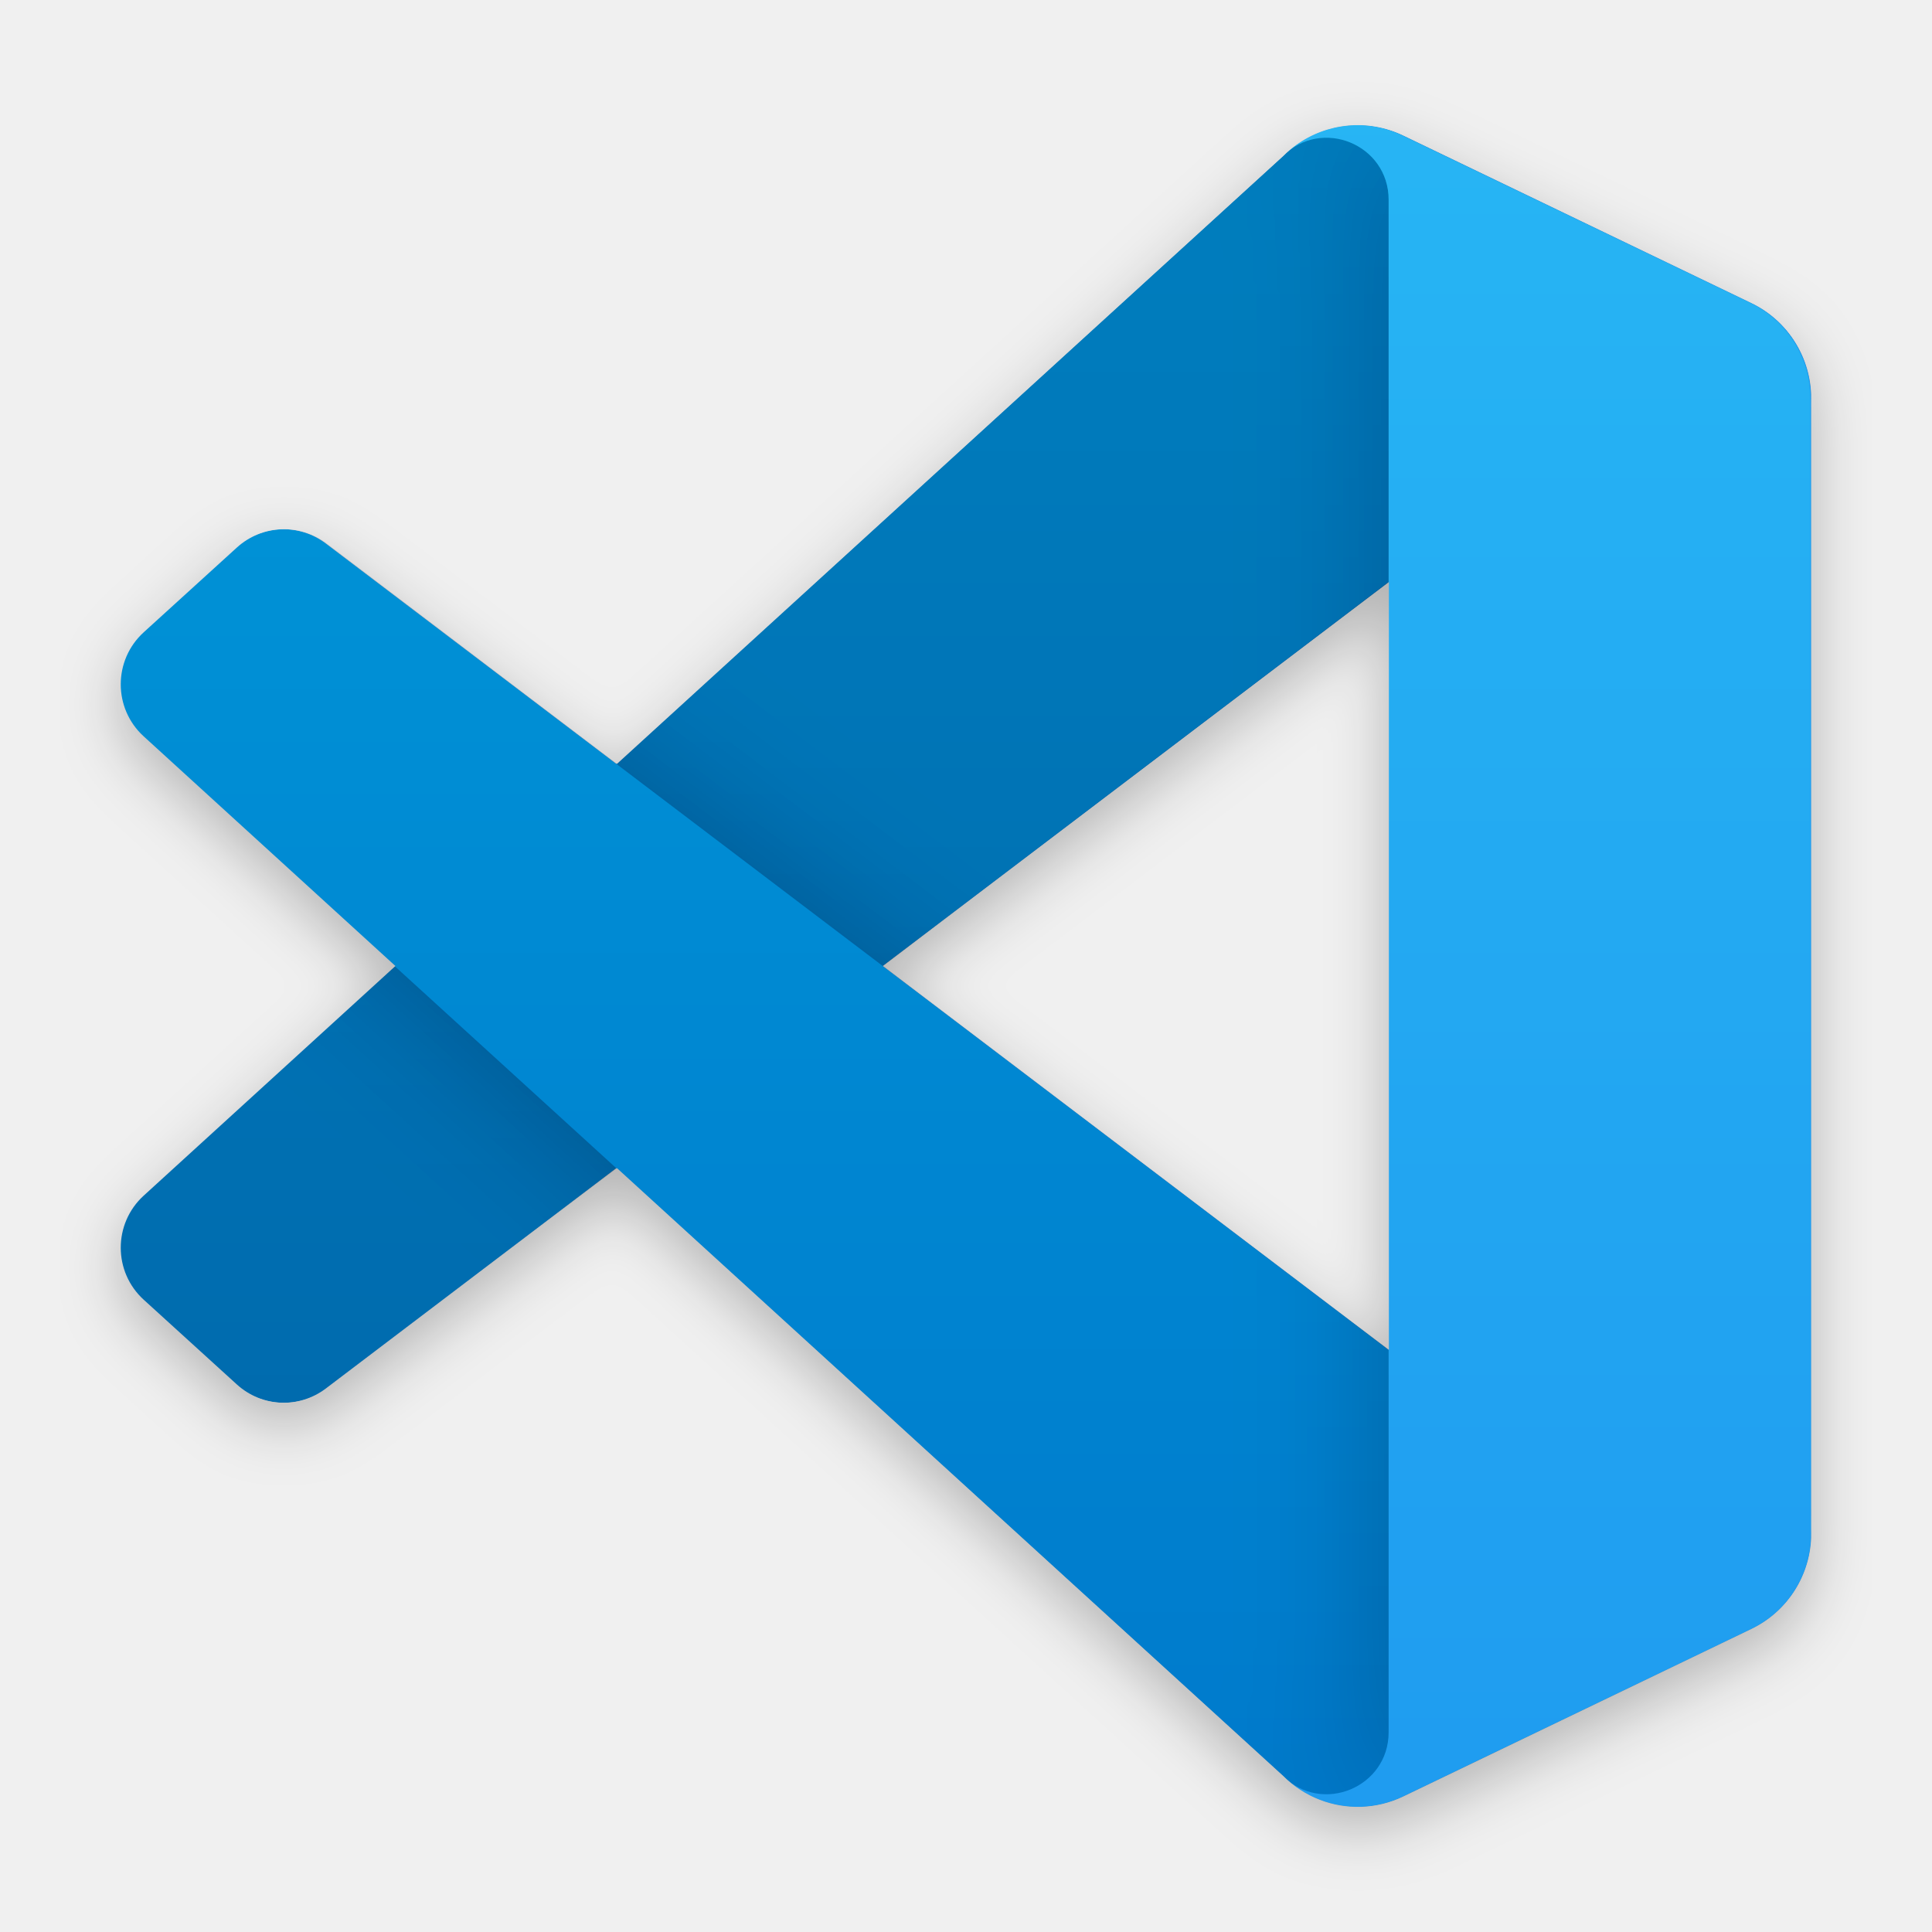
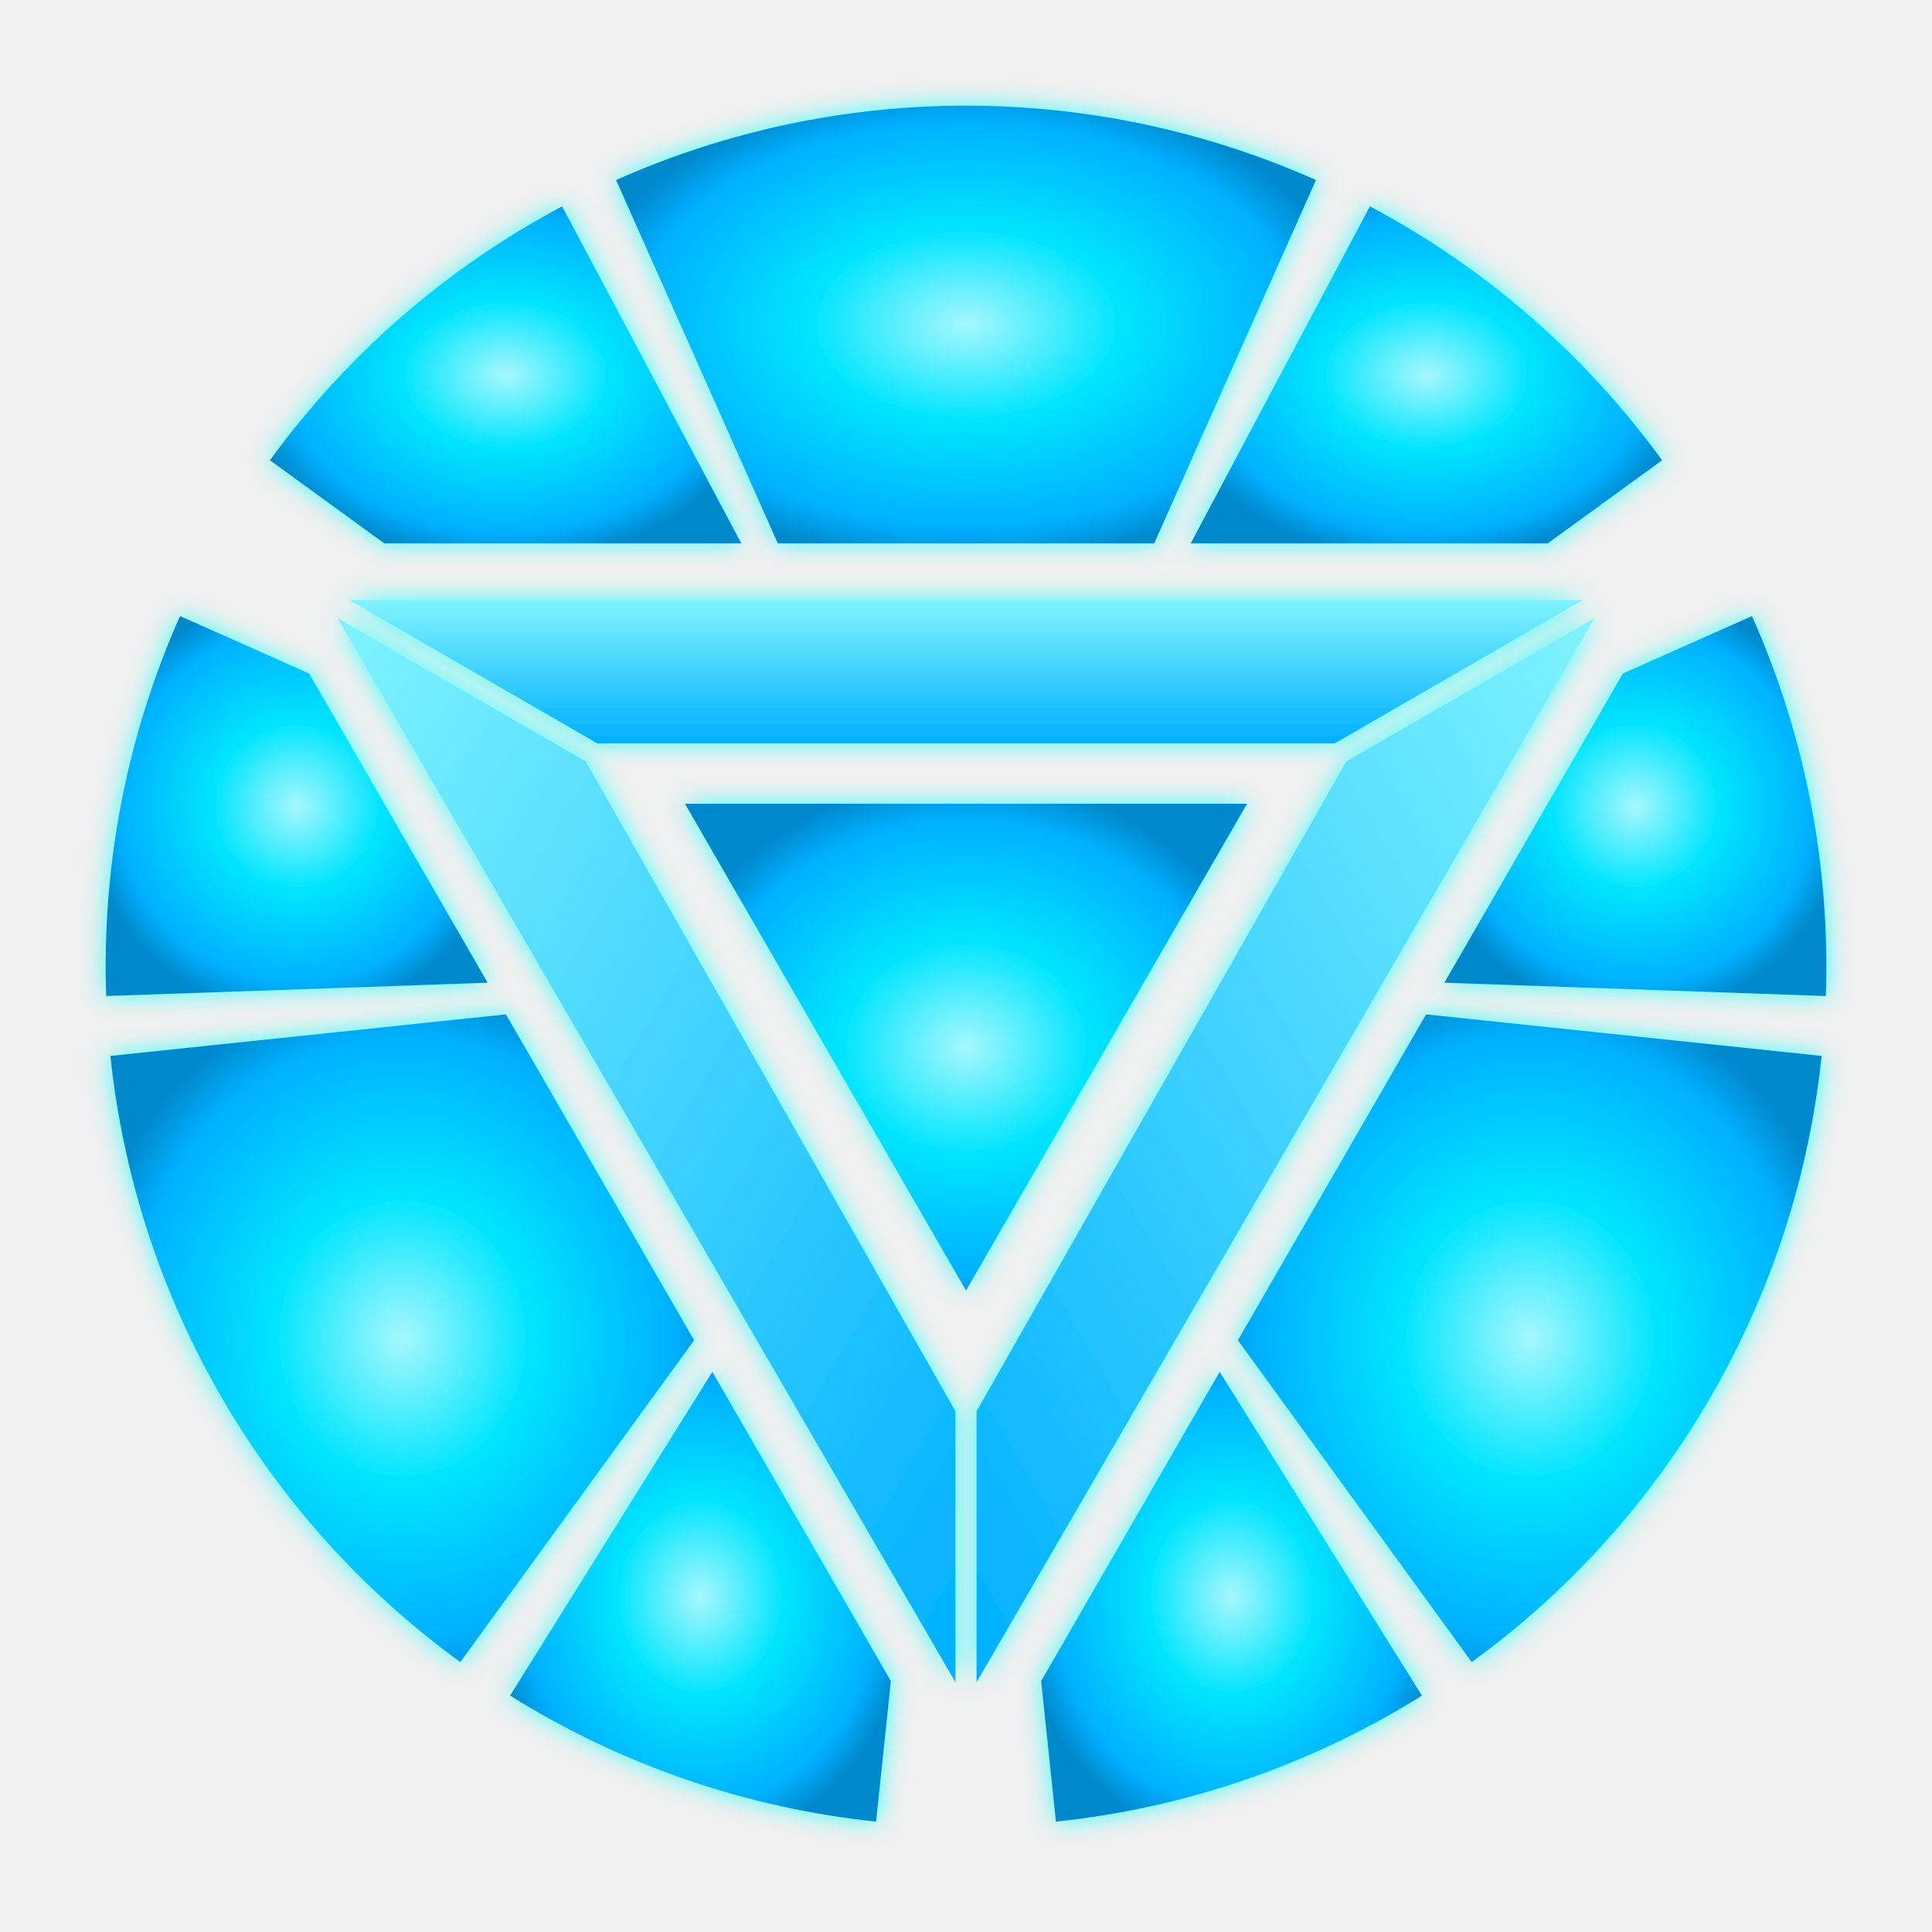
- <svg xmlns="http://www.w3.org/2000/svg" width="96" height="96" viewBox="0 0 96 96" fill="none">
-   <g filter="url(#filter0_d_1844_64)">
-     <mask id="mask0_1844_64" style="mask-type:alpha" maskUnits="userSpaceOnUse" x="6" y="6" width="84" height="84">
-       <path fill-rule="evenodd" clip-rule="evenodd" d="M65.566 89.426C66.889 89.942 68.398 89.909 69.733 89.266L87.027 80.945C88.844 80.07 90 78.231 90 76.213V19.787C90 17.77 88.844 15.93 87.027 15.056L69.733 6.734C67.98 5.891 65.93 6.097 64.391 7.215C64.172 7.375 63.962 7.554 63.766 7.75L30.658 37.955L16.237 27.008C14.895 25.989 13.017 26.073 11.77 27.207L7.145 31.414C5.62 32.801 5.618 35.201 7.141 36.59L19.648 48L7.141 59.41C5.618 60.8 5.62 63.199 7.145 64.586L11.77 68.793C13.017 69.928 14.895 70.011 16.237 68.992L30.658 58.045L63.766 88.25C64.29 88.774 64.905 89.169 65.566 89.426ZM69.013 28.931L43.892 48L69.013 67.069V28.931Z" fill="white" />
-     </mask>
-     <g mask="url(#mask0_1844_64)">
-       <path d="M87.028 15.069L69.72 6.735C67.716 5.771 65.322 6.178 63.75 7.75L7.091 59.41C5.567 60.799 5.569 63.199 7.095 64.586L11.723 68.793C12.97 69.927 14.849 70.011 16.192 68.992L84.423 17.231C86.712 15.494 90 17.127 90 20V19.799C90 17.782 88.845 15.944 87.028 15.069Z" fill="#0065A9" />
-       <g filter="url(#filter1_d_1844_64)">
-         <path d="M87.028 80.931L69.72 89.265C67.716 90.229 65.322 89.822 63.75 88.25L7.091 36.59C5.567 35.201 5.569 32.801 7.095 31.414L11.723 27.207C12.97 26.073 14.849 25.989 16.192 27.008L84.423 78.769C86.712 80.506 90 78.873 90 76V76.201C90 78.218 88.845 80.056 87.028 80.931Z" fill="#007ACC" />
-       </g>
-       <g filter="url(#filter2_d_1844_64)">
-         <path d="M69.721 89.266C67.717 90.23 65.322 89.822 63.75 88.25C65.687 90.187 69 88.815 69 86.075V9.925C69 7.185 65.687 5.813 63.75 7.75C65.322 6.178 67.717 5.77 69.721 6.734L87.025 15.056C88.844 15.93 90 17.769 90 19.787V76.213C90 78.231 88.844 80.07 87.025 80.945L69.721 89.266Z" fill="#1F9CF0" />
-       </g>
-       <g opacity="0.25" style="mix-blend-mode:overlay">
-         <path fill-rule="evenodd" clip-rule="evenodd" d="M65.515 89.426C66.838 89.942 68.347 89.909 69.682 89.266L86.976 80.945C88.793 80.07 89.949 78.231 89.949 76.213V19.787C89.949 17.769 88.793 15.93 86.976 15.056L69.682 6.734C67.929 5.891 65.878 6.097 64.34 7.215C64.121 7.375 63.911 7.553 63.715 7.75L30.607 37.955L16.186 27.008C14.844 25.989 12.966 26.073 11.719 27.207L7.094 31.414C5.569 32.801 5.567 35.201 7.09 36.59L19.596 48L7.09 59.41C5.567 60.799 5.569 63.199 7.094 64.586L11.719 68.793C12.966 69.927 14.844 70.011 16.186 68.992L30.607 58.045L63.715 88.25C64.239 88.774 64.854 89.169 65.515 89.426ZM68.962 28.931L43.841 48L68.962 67.069V28.931Z" fill="url(#paint0_linear_1844_64)" />
-       </g>
-     </g>
+ <svg xmlns="http://www.w3.org/2000/svg" viewBox="0 0 512 512" width="512" height="512">
+   <defs>
+     <radialGradient id="hpcGlow" cx="50%" cy="50%" r="55%">
+       <stop offset="0%" stop-color="#A6F7FF" />
+       <stop offset="40%" stop-color="#00E5FF" />
+       <stop offset="85%" stop-color="#00B0FF" />
+       <stop offset="100%" stop-color="#0088CC" />
+     </radialGradient>
+     <linearGradient id="facetGradTop" x1="0%" y1="0%" x2="0%" y2="100%">
+       <stop offset="0%" stop-color="#80F3FF" />
+       <stop offset="100%" stop-color="#00B0FF" />
+     </linearGradient>
+     <linearGradient id="facetGradLeft" x1="0%" y1="0%" x2="100%" y2="100%">
+       <stop offset="0%" stop-color="#80F3FF" />
+       <stop offset="100%" stop-color="#00B0FF" />
+     </linearGradient>
+     <linearGradient id="facetGradRight" x1="100%" y1="0%" x2="0%" y2="100%">
+       <stop offset="0%" stop-color="#80F3FF" />
+       <stop offset="100%" stop-color="#00B0FF" />
+     </linearGradient>
+     <filter id="neonBloom" x="-20%" y="-20%" width="140%" height="140%">
+       <feGaussianBlur stdDeviation="3.2" result="blur" />
+       <feColorMatrix type="matrix" values="0 0 0 0 0   0 0.9 0 0 0.9   0 0 1 0 1  0 0 0 0.75 0" result="bloom" />
+       <feMerge>
+         <feMergeNode in="bloom" />
+         <feMergeNode in="SourceGraphic" />
+       </feMerge>
+     </filter>
+   </defs>
+   <g filter="url(#neonBloom)" fill="url(#hpcGlow)">
+     <polygon points="256.00,342.00 330.48,213.00 181.52,213.00" />
+     <polygon fill="url(#facetGradTop)" points="92.47,159.00 419.53,159.00 353.71,197.00 158.29,197.00" />
+     <polygon fill="url(#facetGradLeft)" points="89.39,163.76 155.21,201.76 253.20,374.00 253.20,445.80" />
+     <polygon fill="url(#facetGradRight)" points="422.61,163.76 258.80,445.80 258.80,374.00 356.79,201.76" />
+     <path d="M 348.74 47.71 A 228.00 228.00 0 0 0 163.26 47.71 L 206.13 144.00 L 305.87 144.00 Z" />
+     <path d="M 29.25 279.83 A 228.00 228.00 0 0 0 121.98 440.46 L 183.94 355.18 L 134.07 268.82 Z" />
+     <path d="M 390.02 440.46 A 228.00 228.00 0 0 0 482.75 279.83 L 377.93 268.82 L 328.06 355.18 Z" />
+     <path d="M 440.46 121.98 A 228.00 228.00 0 0 0 363.04 54.69 L 315.55 144.00 L 410.15 144.00 Z" />
+     <path d="M 483.86 263.96 A 228.00 228.00 0 0 0 464.29 163.26 L 430.07 178.50 L 382.77 260.43 Z" />
+     <path d="M 148.96 54.69 A 228.00 228.00 0 0 0 71.54 121.98 L 101.85 144.00 L 196.45 144.00 Z" />
+     <path d="M 47.71 163.26 A 228.00 228.00 0 0 0 28.14 263.96 L 129.23 260.43 L 81.93 178.50 Z" />
+     <path d="M 135.18 449.35 A 228.00 228.00 0 0 0 232.17 482.75 L 236.08 445.50 L 188.78 363.57 Z" />
+     <path d="M 279.83 482.75 A 228.00 228.00 0 0 0 376.82 449.35 L 323.22 363.57 L 275.92 445.50 Z" />
  </g>
-   <defs>
-     <filter id="filter0_d_1844_64" x="3" y="4" width="90" height="90" filterUnits="userSpaceOnUse" color-interpolation-filters="sRGB">
-       <feFlood flood-opacity="0" result="BackgroundImageFix" />
-       <feColorMatrix in="SourceAlpha" type="matrix" values="0 0 0 0 0 0 0 0 0 0 0 0 0 0 0 0 0 0 127 0" result="hardAlpha" />
-       <feOffset dy="1" />
-       <feGaussianBlur stdDeviation="1.5" />
-       <feColorMatrix type="matrix" values="0 0 0 0 0 0 0 0 0 0 0 0 0 0 0 0 0 0 0.25 0" />
-       <feBlend mode="normal" in2="BackgroundImageFix" result="effect1_dropShadow_1844_64" />
-       <feBlend mode="normal" in="SourceGraphic" in2="effect1_dropShadow_1844_64" result="shape" />
-     </filter>
-     <filter id="filter1_d_1844_64" x="-1.051" y="19.296" width="98.051" height="77.486" filterUnits="userSpaceOnUse" color-interpolation-filters="sRGB">
-       <feFlood flood-opacity="0" result="BackgroundImageFix" />
-       <feColorMatrix in="SourceAlpha" type="matrix" values="0 0 0 0 0 0 0 0 0 0 0 0 0 0 0 0 0 0 127 0" result="hardAlpha" />
-       <feOffset />
-       <feGaussianBlur stdDeviation="3.5" />
-       <feColorMatrix type="matrix" values="0 0 0 0 0 0 0 0 0 0 0 0 0 0 0 0 0 0 0.25 0" />
-       <feBlend mode="overlay" in2="BackgroundImageFix" result="effect1_dropShadow_1844_64" />
-       <feBlend mode="normal" in="SourceGraphic" in2="effect1_dropShadow_1844_64" result="shape" />
-     </filter>
-     <filter id="filter2_d_1844_64" x="56.75" y="-0.783" width="40.25" height="97.567" filterUnits="userSpaceOnUse" color-interpolation-filters="sRGB">
-       <feFlood flood-opacity="0" result="BackgroundImageFix" />
-       <feColorMatrix in="SourceAlpha" type="matrix" values="0 0 0 0 0 0 0 0 0 0 0 0 0 0 0 0 0 0 127 0" result="hardAlpha" />
-       <feOffset />
-       <feGaussianBlur stdDeviation="3.5" />
-       <feColorMatrix type="matrix" values="0 0 0 0 0 0 0 0 0 0 0 0 0 0 0 0 0 0 0.25 0" />
-       <feBlend mode="overlay" in2="BackgroundImageFix" result="effect1_dropShadow_1844_64" />
-       <feBlend mode="normal" in="SourceGraphic" in2="effect1_dropShadow_1844_64" result="shape" />
-     </filter>
-     <linearGradient id="paint0_linear_1844_64" x1="47.949" y1="6.217" x2="47.949" y2="89.784" gradientUnits="userSpaceOnUse">
-       <stop stop-color="white" />
-       <stop offset="1" stop-color="white" stop-opacity="0" />
-     </linearGradient>
-   </defs>
</svg>
